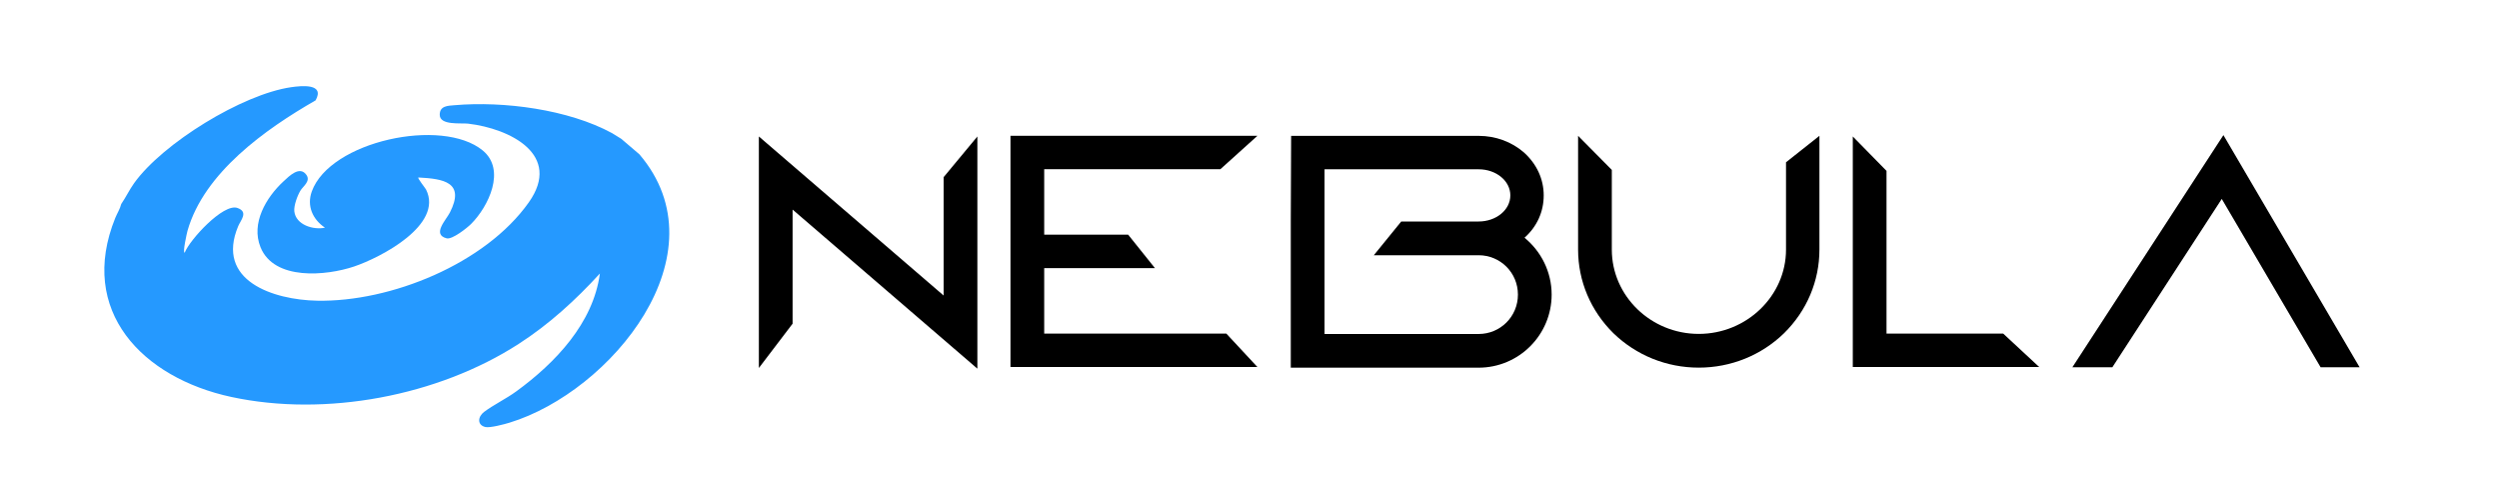
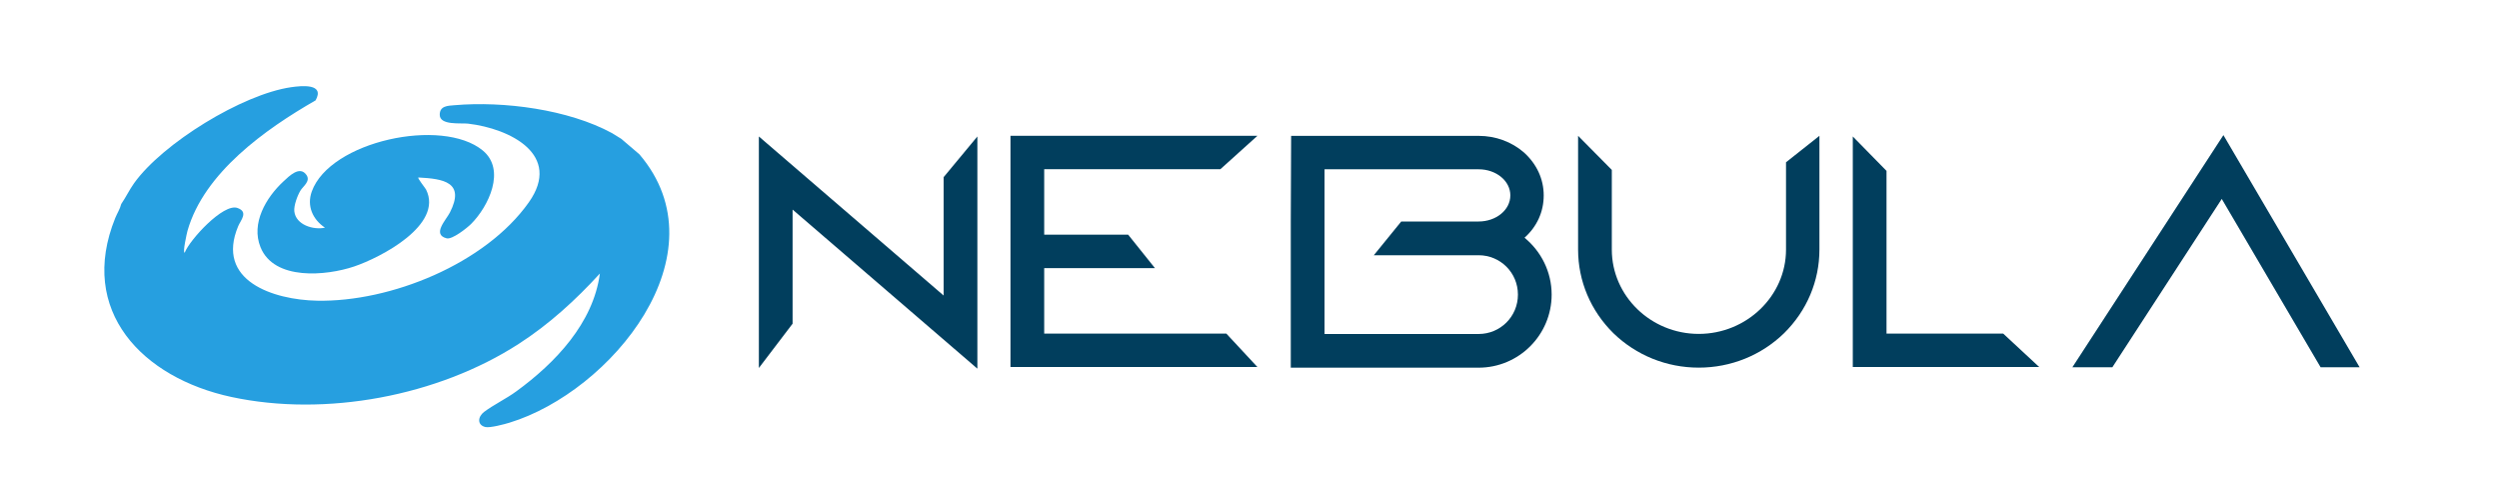
<svg xmlns="http://www.w3.org/2000/svg" id="Logo" baseProfile="tiny" version="1.2" viewBox="0 0 566.93 113.39">
-   <g id="Logo1" data-name="Logo">
-     <path d="M140.95,31.49l4.09,3.49c19.35,22.61-6.45,53.85-29.47,60.88-1.14.35-4.42,1.22-5.45.98-1.89-.43-1.76-2.32-.31-3.42,2.12-1.6,5.04-3,7.32-4.67,8.83-6.44,17.46-15.46,18.96-26.72-5.55,6.06-11.51,11.5-18.42,15.96-18.32,11.83-43.82,16.63-65.19,12.03-20.13-4.33-34.89-19.47-26.33-40.6.42-1.03,1.1-2.08,1.35-3.15,1.04-1.51,1.87-3.26,2.93-4.74,6.46-9.02,24.53-20.15,35.6-21.75,2.35-.34,7.73-.91,5.57,2.98-11.33,6.5-25.32,16.39-29.07,29.6-.1.35-1.19,5.16-.62,4.92,1.09-2.85,8.74-11.24,11.95-10.12,2.56.89.76,2.76.19,4.1-5.24,12.42,7.97,16.74,17.88,16.93,16.69.33,38.18-8.37,48.03-22.29,7.65-10.81-4.26-16.75-13.77-17.86-1.66-.19-6.4.44-6.43-1.99-.02-2.08,1.87-2.06,3.34-2.19,11.18-.97,25.87.96,35.75,6.33l2.09,1.29Z" fill="#2599ff" />
-     <path d="M94.91,40.25c-.28.1,1.57,2.39,1.75,2.74,3.99,8.02-10.33,15.43-16.34,17.45-6.31,2.12-18.14,3.24-21.22-4.38-2.2-5.43,1.26-11.26,5.18-14.9,1.32-1.22,3.71-3.67,5.24-1.49,1,1.43-.78,2.58-1.36,3.55-.68,1.12-1.53,3.39-1.39,4.71.35,3.07,4.31,4.27,6.95,3.7-2.8-1.88-4.16-4.94-2.99-8.2,4.11-11.43,29.58-16.88,38.78-9.31,5.36,4.4,1.29,12.74-2.63,16.66-.93.93-4.28,3.58-5.54,3.27-3.41-.86-.14-4.17.72-5.85,3.53-6.9-1.47-7.66-7.14-7.95Z" fill="#2599ff" />
-   </g>
-   <g>
-     <path d="M221.73,83.6l-41.92-36.07v25.87l-7.65,10.05V30.95l41.92,36.07v-26.85l7.65-9.22v52.65Z" />
-     <path d="M285.26,83.22h-56.02V30.8h56.02l-8.4,7.57h-39.97v14.85h19.05l6.07,7.58h-25.12v14.85h41.32l7.05,7.58Z" />
-     <path d="M352.01,66.8c0,9.15-7.42,16.58-16.58,16.58h-42.6v-33.15l.08-19.42h42.52c3.9,0,7.5,1.35,10.28,3.75,2.92,2.62,4.5,6.07,4.5,9.75s-1.5,7.05-4.35,9.6c3.75,3.08,6.15,7.72,6.15,12.9ZM344.36,66.8c0-4.95-3.97-8.92-8.92-8.92h-23.77l6.22-7.65h17.55c3.98,0,7.2-2.62,7.2-5.92s-3.22-5.92-7.2-5.92h-34.95v37.35h34.95c4.95,0,8.92-3.97,8.92-8.92Z" />
-     <path d="M412.76,56.6c0,7.12-2.85,13.87-8.03,18.97-5.17,5.02-12.07,7.8-19.35,7.8s-14.17-2.78-19.35-7.8c-5.17-5.1-8.02-11.85-8.02-18.97v-25.8l7.65,7.73v18.07c0,10.5,8.85,19.12,19.72,19.12s19.8-8.62,19.8-19.12v-19.8l7.58-6v25.8Z" />
-     <path d="M462.63,83.22h-42.3V30.95l7.65,7.8v36.9h26.47l8.17,7.58Z" />
-     <path d="M504.03,45.12l-24.82,38.17h-9.07l34.27-52.65,30.9,52.65h-8.85l-22.42-38.17Z" />
-   </g>
+   <path d="M140.95,31.49l4.09,3.49c19.35,22.61-6.45,53.85-29.47,60.88-1.14.35-4.42,1.22-5.45.98-1.89-.43-1.76-2.32-.31-3.42,2.12-1.6,5.04-3,7.32-4.67,8.83-6.44,17.46-15.46,18.96-26.72-5.55,6.06-11.51,11.5-18.42,15.96-18.32,11.83-43.82,16.63-65.19,12.03-20.13-4.33-34.89-19.47-26.33-40.6.42-1.03,1.1-2.08,1.35-3.15,1.04-1.51,1.87-3.26,2.93-4.74,6.46-9.02,24.53-20.15,35.6-21.75,2.35-.34,7.73-.91,5.57,2.98-11.33,6.5-25.32,16.39-29.07,29.6-.1.35-1.19,5.16-.62,4.92,1.09-2.85,8.74-11.24,11.95-10.12,2.56.89.76,2.76.19,4.1-5.24,12.42,7.97,16.74,17.88,16.93,16.69.33,38.18-8.37,48.03-22.29,7.65-10.81-4.26-16.75-13.77-17.86-1.66-.19-6.4.44-6.43-1.99-.02-2.08,1.87-2.06,3.34-2.19,11.18-.97,25.87.96,35.75,6.33l2.09,1.29Z" fill="#269fe0" />
+   <path d="M94.91,40.25c-.28.1,1.57,2.39,1.75,2.74,3.99,8.02-10.33,15.43-16.34,17.45-6.31,2.12-18.14,3.24-21.22-4.38-2.2-5.43,1.26-11.26,5.18-14.9,1.32-1.22,3.71-3.67,5.24-1.49,1,1.43-.78,2.58-1.36,3.55-.68,1.12-1.53,3.39-1.39,4.71.35,3.07,4.31,4.27,6.95,3.7-2.8-1.88-4.16-4.94-2.99-8.2,4.11-11.43,29.58-16.88,38.78-9.31,5.36,4.4,1.29,12.74-2.63,16.66-.93.93-4.28,3.58-5.54,3.27-3.41-.86-.14-4.17.72-5.85,3.53-6.9-1.47-7.66-7.14-7.95Z" fill="#269fe0" />
+   <path fill="#013e5d" d="M221.73,83.6l-41.92-36.07v25.87l-7.65,10.05V30.95l41.92,36.07v-26.85l7.65-9.22v52.65Z" />
+   <path fill="#013e5d" d="M285.26,83.22h-56.02V30.8h56.02l-8.4,7.57h-39.97v14.85h19.05l6.07,7.58h-25.12v14.85h41.32l7.05,7.58Z" />
+   <path fill="#013e5d" d="M352.01,66.8c0,9.15-7.42,16.58-16.58,16.58h-42.6v-33.15l.08-19.42h42.52c3.9,0,7.5,1.35,10.28,3.75,2.92,2.62,4.5,6.07,4.5,9.75s-1.5,7.05-4.35,9.6c3.75,3.08,6.15,7.72,6.15,12.9ZM344.36,66.8c0-4.95-3.97-8.92-8.92-8.92h-23.77l6.22-7.65h17.55c3.98,0,7.2-2.62,7.2-5.92s-3.22-5.92-7.2-5.92h-34.95v37.35h34.95c4.95,0,8.92-3.97,8.92-8.92Z" />
+   <path fill="#013e5d" d="M412.76,56.6c0,7.12-2.85,13.87-8.03,18.97-5.17,5.02-12.07,7.8-19.35,7.8s-14.17-2.78-19.35-7.8c-5.17-5.1-8.02-11.85-8.02-18.97v-25.8l7.65,7.73v18.07c0,10.5,8.85,19.12,19.72,19.12s19.8-8.62,19.8-19.12v-19.8l7.58-6v25.8Z" />
+   <path fill="#013e5d" d="M462.63,83.22h-42.3V30.95l7.65,7.8v36.9h26.47l8.17,7.58Z" />
+   <path fill="#013e5d" d="M504.03,45.12l-24.82,38.17h-9.07l34.27-52.65,30.9,52.65h-8.85l-22.42-38.17Z" />
</svg>
